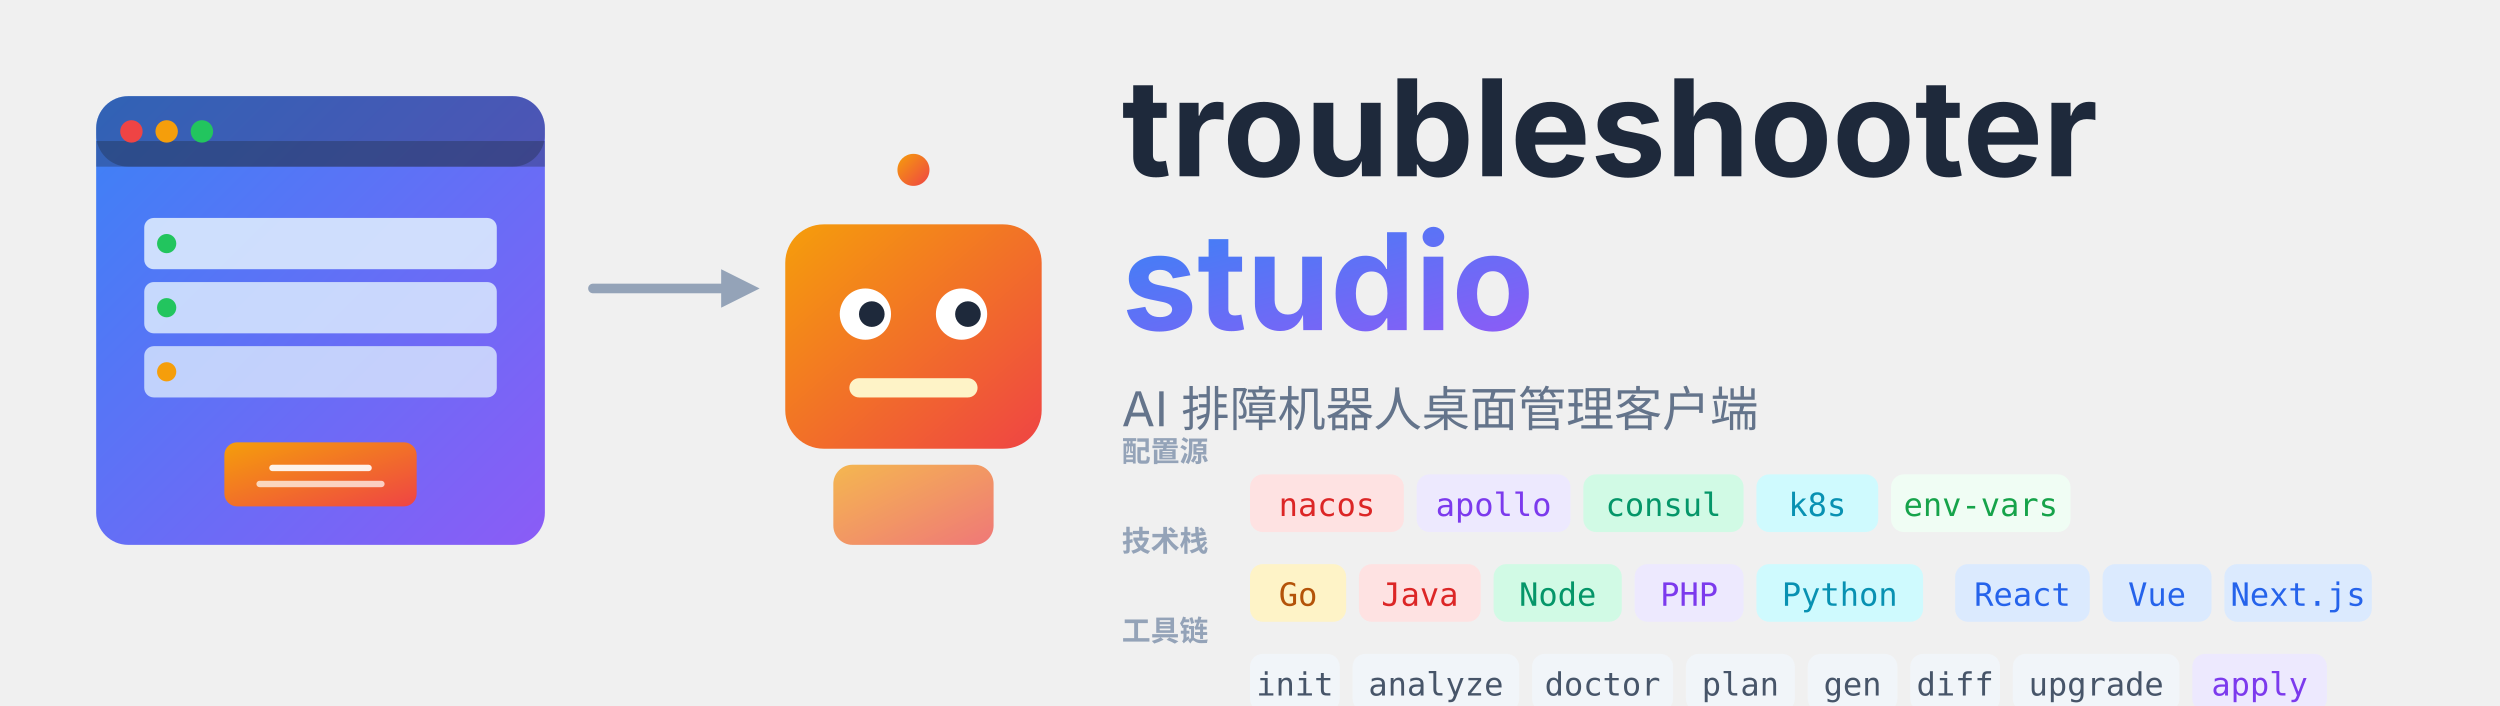
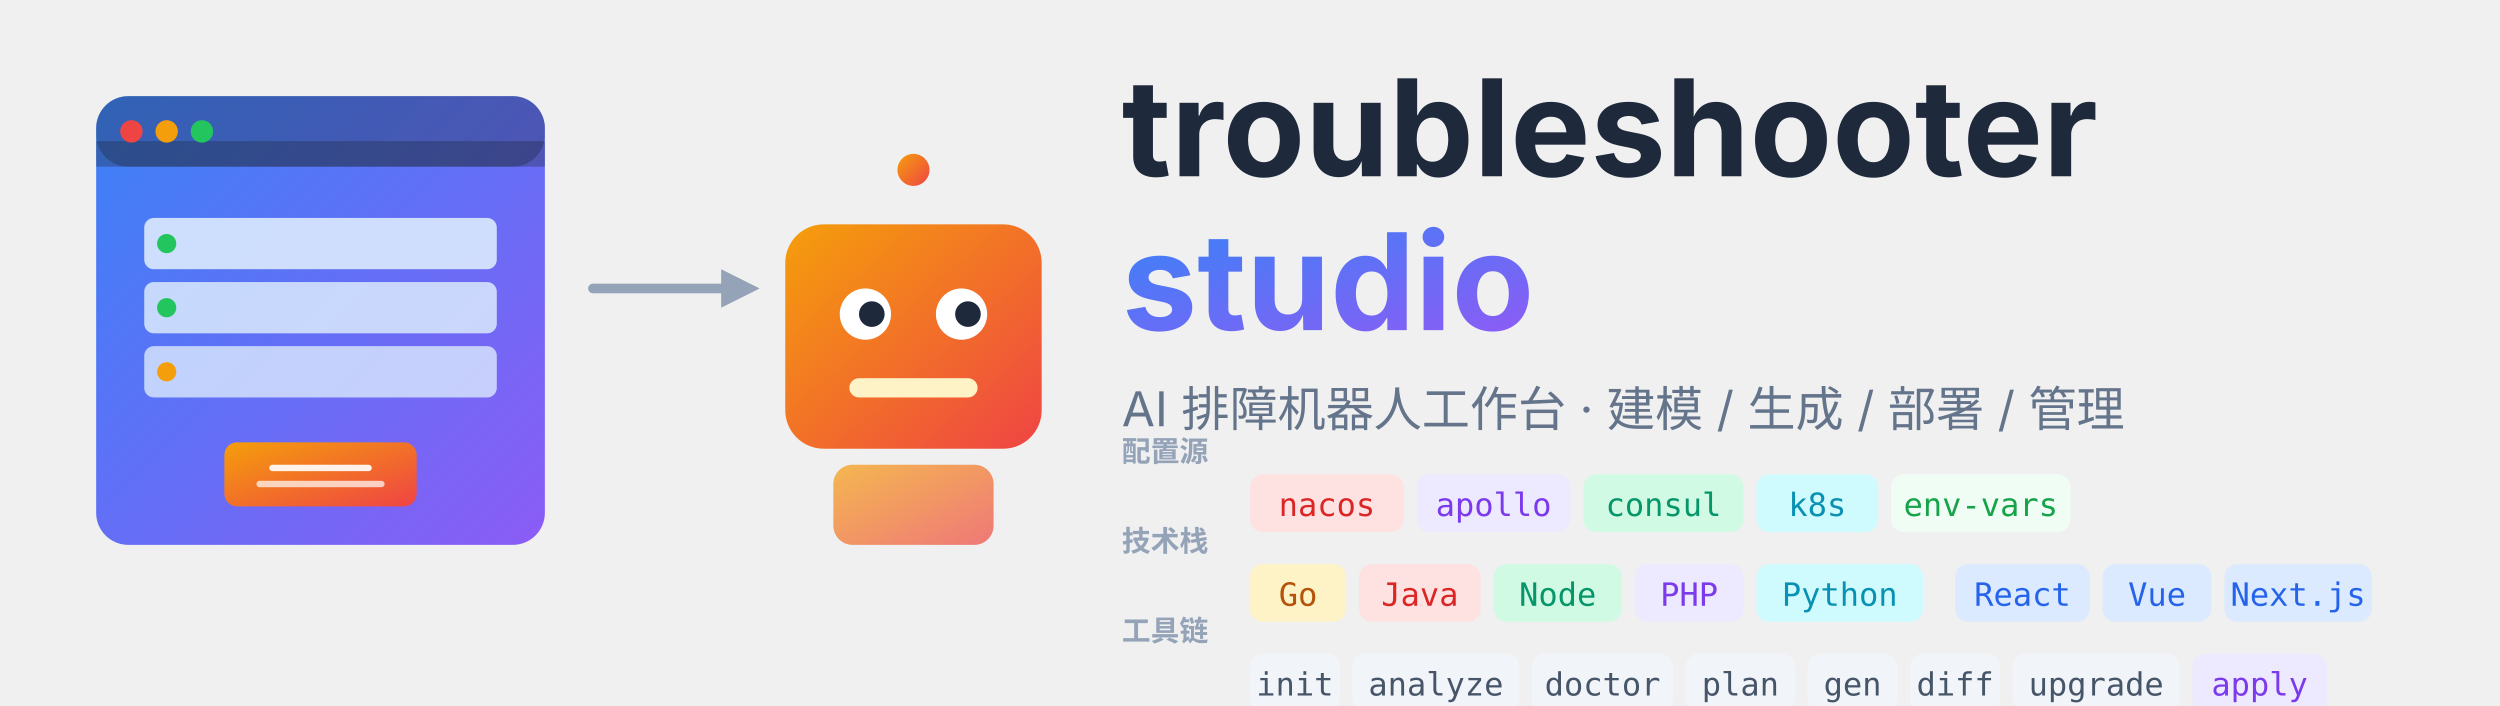
<svg xmlns="http://www.w3.org/2000/svg" viewBox="0 0 780 220" width="780" height="220">
  <defs>
    <linearGradient id="g1" x1="0%" y1="0%" x2="100%" y2="100%">
      <stop offset="0%" stop-color="#3B82F6" />
      <stop offset="100%" stop-color="#8B5CF6" />
    </linearGradient>
    <linearGradient id="g2" x1="0%" y1="0%" x2="100%" y2="100%">
      <stop offset="0%" stop-color="#F59E0B" />
      <stop offset="100%" stop-color="#EF4444" />
    </linearGradient>
  </defs>
  <g transform="translate(30, 30)">
    <rect x="0" y="0" width="140" height="140" rx="10" fill="url(#g1)" />
    <rect x="0" y="0" width="140" height="22" rx="10" fill="#1E293B" opacity="0.35" />
    <rect x="0" y="14" width="140" height="8" fill="#1E293B" opacity="0.35" />
    <circle cx="11" cy="11" r="3.5" fill="#EF4444" />
    <circle cx="22" cy="11" r="3.5" fill="#F59E0B" />
    <circle cx="33" cy="11" r="3.5" fill="#22C55E" />
    <rect x="15" y="38" width="110" height="16" rx="3" fill="#DBEAFE" opacity="0.9" />
    <rect x="15" y="58" width="110" height="16" rx="3" fill="#DBEAFE" opacity="0.85" />
    <rect x="15" y="78" width="110" height="16" rx="3" fill="#DBEAFE" opacity="0.8" />
    <circle cx="22" cy="46" r="3" fill="#22C55E" />
    <circle cx="22" cy="66" r="3" fill="#22C55E" />
    <circle cx="22" cy="86" r="3" fill="#F59E0B" />
    <rect x="40" y="108" width="60" height="20" rx="4" fill="url(#g2)" />
    <rect x="54" y="115" width="32" height="2" rx="1" fill="white" opacity="0.9" />
    <rect x="50" y="120" width="40" height="2" rx="1" fill="white" opacity="0.7" />
  </g>
  <g transform="translate(185, 90)">
    <line x1="0" y1="0" x2="40" y2="0" stroke="#94A3B8" stroke-width="3" stroke-linecap="round" />
    <polygon points="40,-6 52,0 40,6" fill="#94A3B8" />
  </g>
  <g transform="translate(245, 50)">
    <rect x="0" y="20" width="80" height="70" rx="12" fill="url(#g2)" />
    <line x1="40" y1="20" x2="40" y2="5" stroke="url(#g2)" stroke-width="3" stroke-linecap="round" />
    <circle cx="40" cy="3" r="5" fill="url(#g2)" />
    <circle cx="25" cy="48" r="8" fill="white" />
    <circle cx="55" cy="48" r="8" fill="white" />
    <circle cx="27" cy="48" r="4" fill="#1E293B" />
    <circle cx="57" cy="48" r="4" fill="#1E293B" />
    <rect x="20" y="68" width="40" height="6" rx="3" fill="#FEF3C7" />
    <line x1="30" y1="68" x2="30" y2="74" stroke="url(#g2)" stroke-width="1" />
    <line x1="40" y1="68" x2="40" y2="74" stroke="url(#g2)" stroke-width="1" />
    <line x1="50" y1="68" x2="50" y2="74" stroke="url(#g2)" stroke-width="1" />
    <rect x="15" y="95" width="50" height="25" rx="6" fill="url(#g2)" opacity="0.7" />
  </g>
  <g transform="translate(350, 55)">
    <text font-family="system-ui, -apple-system, 'Segoe UI', sans-serif" font-size="42" font-weight="700" fill="#1E293B">
      troubleshooter
    </text>
    <text y="48" font-family="system-ui, -apple-system, 'Segoe UI', sans-serif" font-size="42" font-weight="700" fill="url(#g1)">
      studio
    </text>
    <text y="78" font-family="system-ui, -apple-system, 'Segoe UI', sans-serif" font-size="15" fill="#64748B">
-       AI 排障机器人桌面管理客户端
+       AI 排障机器人工作台 · 建模 / 生成 / 部署 / 管理
    </text>
  </g>
  <g transform="translate(350, 148)" font-family="monospace" font-size="10">
    <text x="0" y="-4" font-family="system-ui, sans-serif" font-size="9" fill="#94A3B8" font-weight="600">配置源</text>
    <rect x="40" width="48" height="18" rx="4" fill="#FEE2E2" />
    <text x="64" y="13" text-anchor="middle" fill="#DC2626">nacos</text>
    <rect x="92" width="48" height="18" rx="4" fill="#EDE9FE" />
    <text x="116" y="13" text-anchor="middle" fill="#7C3AED">apollo</text>
    <rect x="144" width="50" height="18" rx="4" fill="#D1FAE5" />
    <text x="169" y="13" text-anchor="middle" fill="#059669">consul</text>
    <rect x="198" width="38" height="18" rx="4" fill="#CFFAFE" />
    <text x="217" y="13" text-anchor="middle" fill="#0891B2">k8s</text>
    <rect x="240" width="56" height="18" rx="4" fill="#F0FDF4" />
    <text x="268" y="13" text-anchor="middle" fill="#16A34A">env-vars</text>
  </g>
  <g transform="translate(350, 176)" font-family="monospace" font-size="10">
    <text x="0" y="-4" font-family="system-ui, sans-serif" font-size="9" fill="#94A3B8" font-weight="600">技术栈</text>
    <rect x="40" width="30" height="18" rx="4" fill="#FEF3C7" />
    <text x="55" y="13" text-anchor="middle" fill="#B45309">Go</text>
    <rect x="74" width="38" height="18" rx="4" fill="#FEE2E2" />
    <text x="93" y="13" text-anchor="middle" fill="#DC2626">Java</text>
    <rect x="116" width="40" height="18" rx="4" fill="#D1FAE5" />
    <text x="136" y="13" text-anchor="middle" fill="#059669">Node</text>
    <rect x="160" width="34" height="18" rx="4" fill="#EDE9FE" />
    <text x="177" y="13" text-anchor="middle" fill="#7C3AED">PHP</text>
    <rect x="198" width="52" height="18" rx="4" fill="#CFFAFE" />
    <text x="224" y="13" text-anchor="middle" fill="#0891B2">Python</text>
    <rect x="260" width="42" height="18" rx="4" fill="#DBEAFE" />
    <text x="281" y="13" text-anchor="middle" fill="#2563EB">React</text>
    <rect x="306" width="34" height="18" rx="4" fill="#DBEAFE" />
    <text x="323" y="13" text-anchor="middle" fill="#2563EB">Vue</text>
    <rect x="344" width="46" height="18" rx="4" fill="#DBEAFE" />
    <text x="367" y="13" text-anchor="middle" fill="#2563EB">Next.js</text>
  </g>
  <g transform="translate(350, 204)" font-family="monospace" font-size="10">
    <text x="0" y="-4" font-family="system-ui, sans-serif" font-size="9" fill="#94A3B8" font-weight="600">工具链</text>
    <rect x="40" width="28" height="18" rx="4" fill="#F1F5F9" />
    <text x="54" y="13" text-anchor="middle" fill="#475569">init</text>
    <rect x="72" width="52" height="18" rx="4" fill="#F1F5F9" />
    <text x="98" y="13" text-anchor="middle" fill="#475569">analyze</text>
    <rect x="128" width="44" height="18" rx="4" fill="#F1F5F9" />
    <text x="150" y="13" text-anchor="middle" fill="#475569">doctor</text>
    <rect x="176" width="34" height="18" rx="4" fill="#F1F5F9" />
    <text x="193" y="13" text-anchor="middle" fill="#475569">plan</text>
    <rect x="214" width="28" height="18" rx="4" fill="#F1F5F9" />
    <text x="228" y="13" text-anchor="middle" fill="#475569">gen</text>
    <rect x="246" width="28" height="18" rx="4" fill="#F1F5F9" />
    <text x="260" y="13" text-anchor="middle" fill="#475569">diff</text>
    <rect x="278" width="52" height="18" rx="4" fill="#F1F5F9" />
    <text x="304" y="13" text-anchor="middle" fill="#475569">upgrade</text>
    <rect x="334" width="42" height="18" rx="4" fill="#EDE9FE" />
    <text x="355" y="13" text-anchor="middle" fill="#7C3AED">apply</text>
  </g>
</svg>
